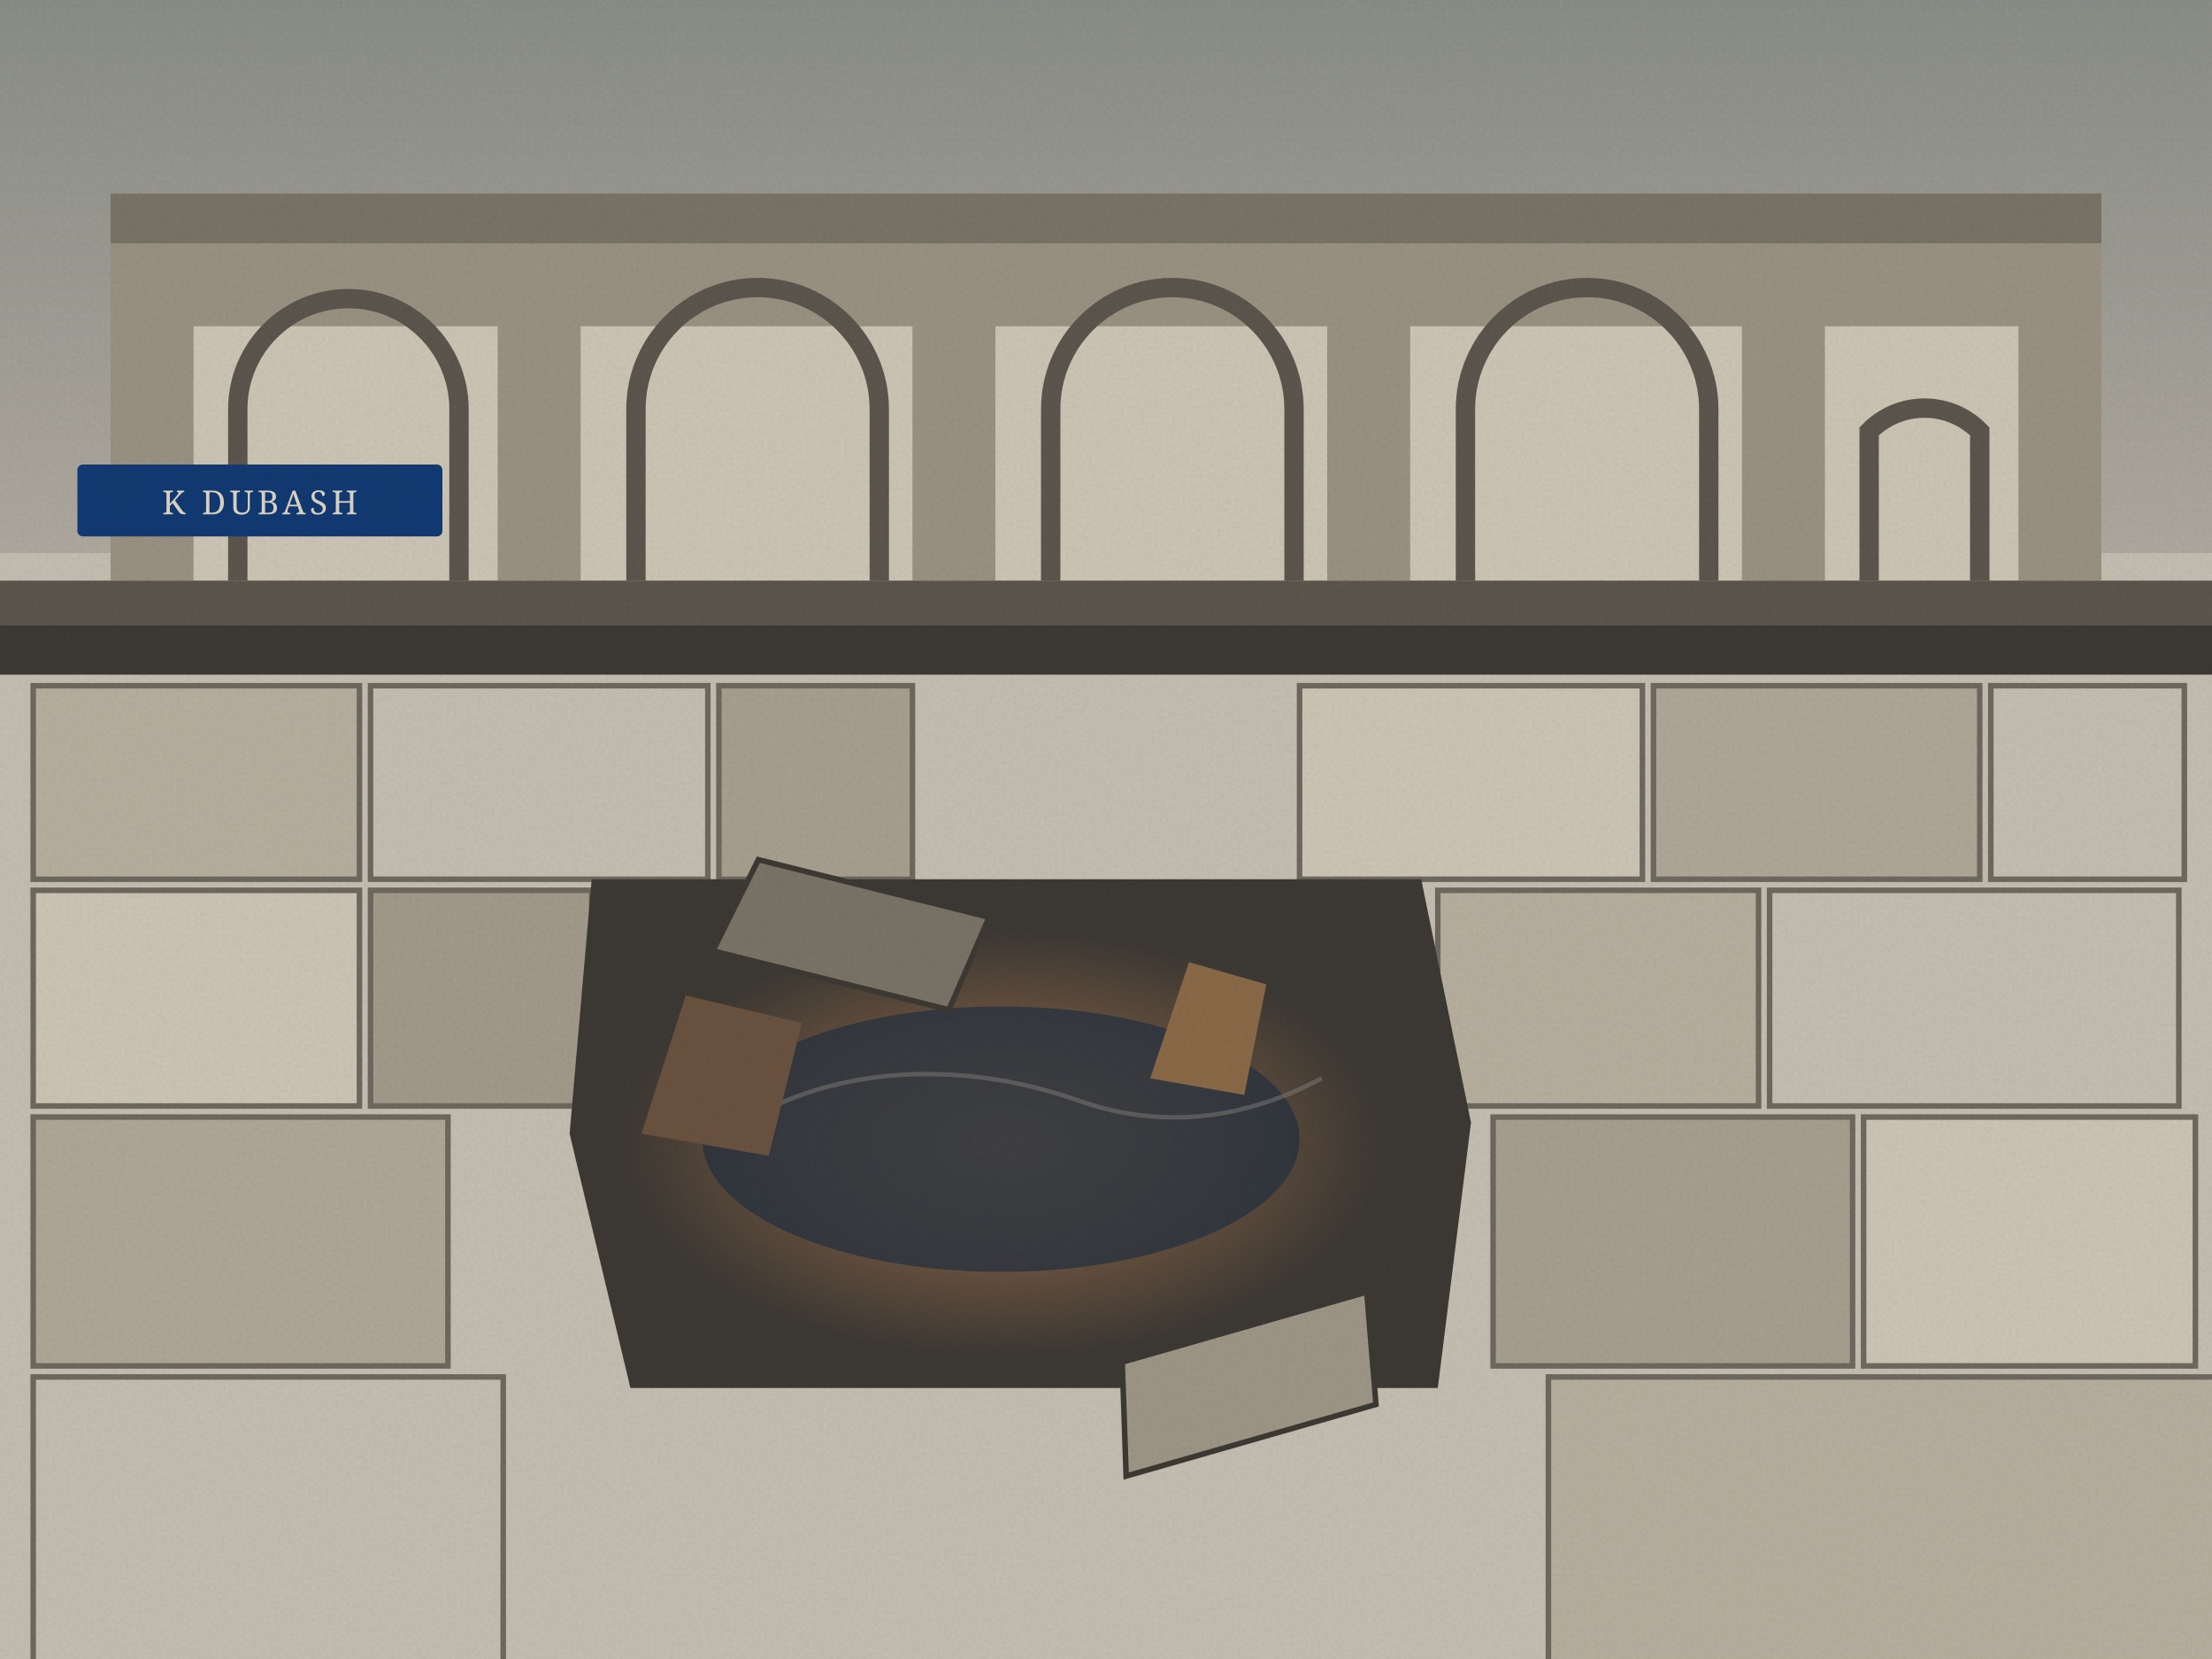
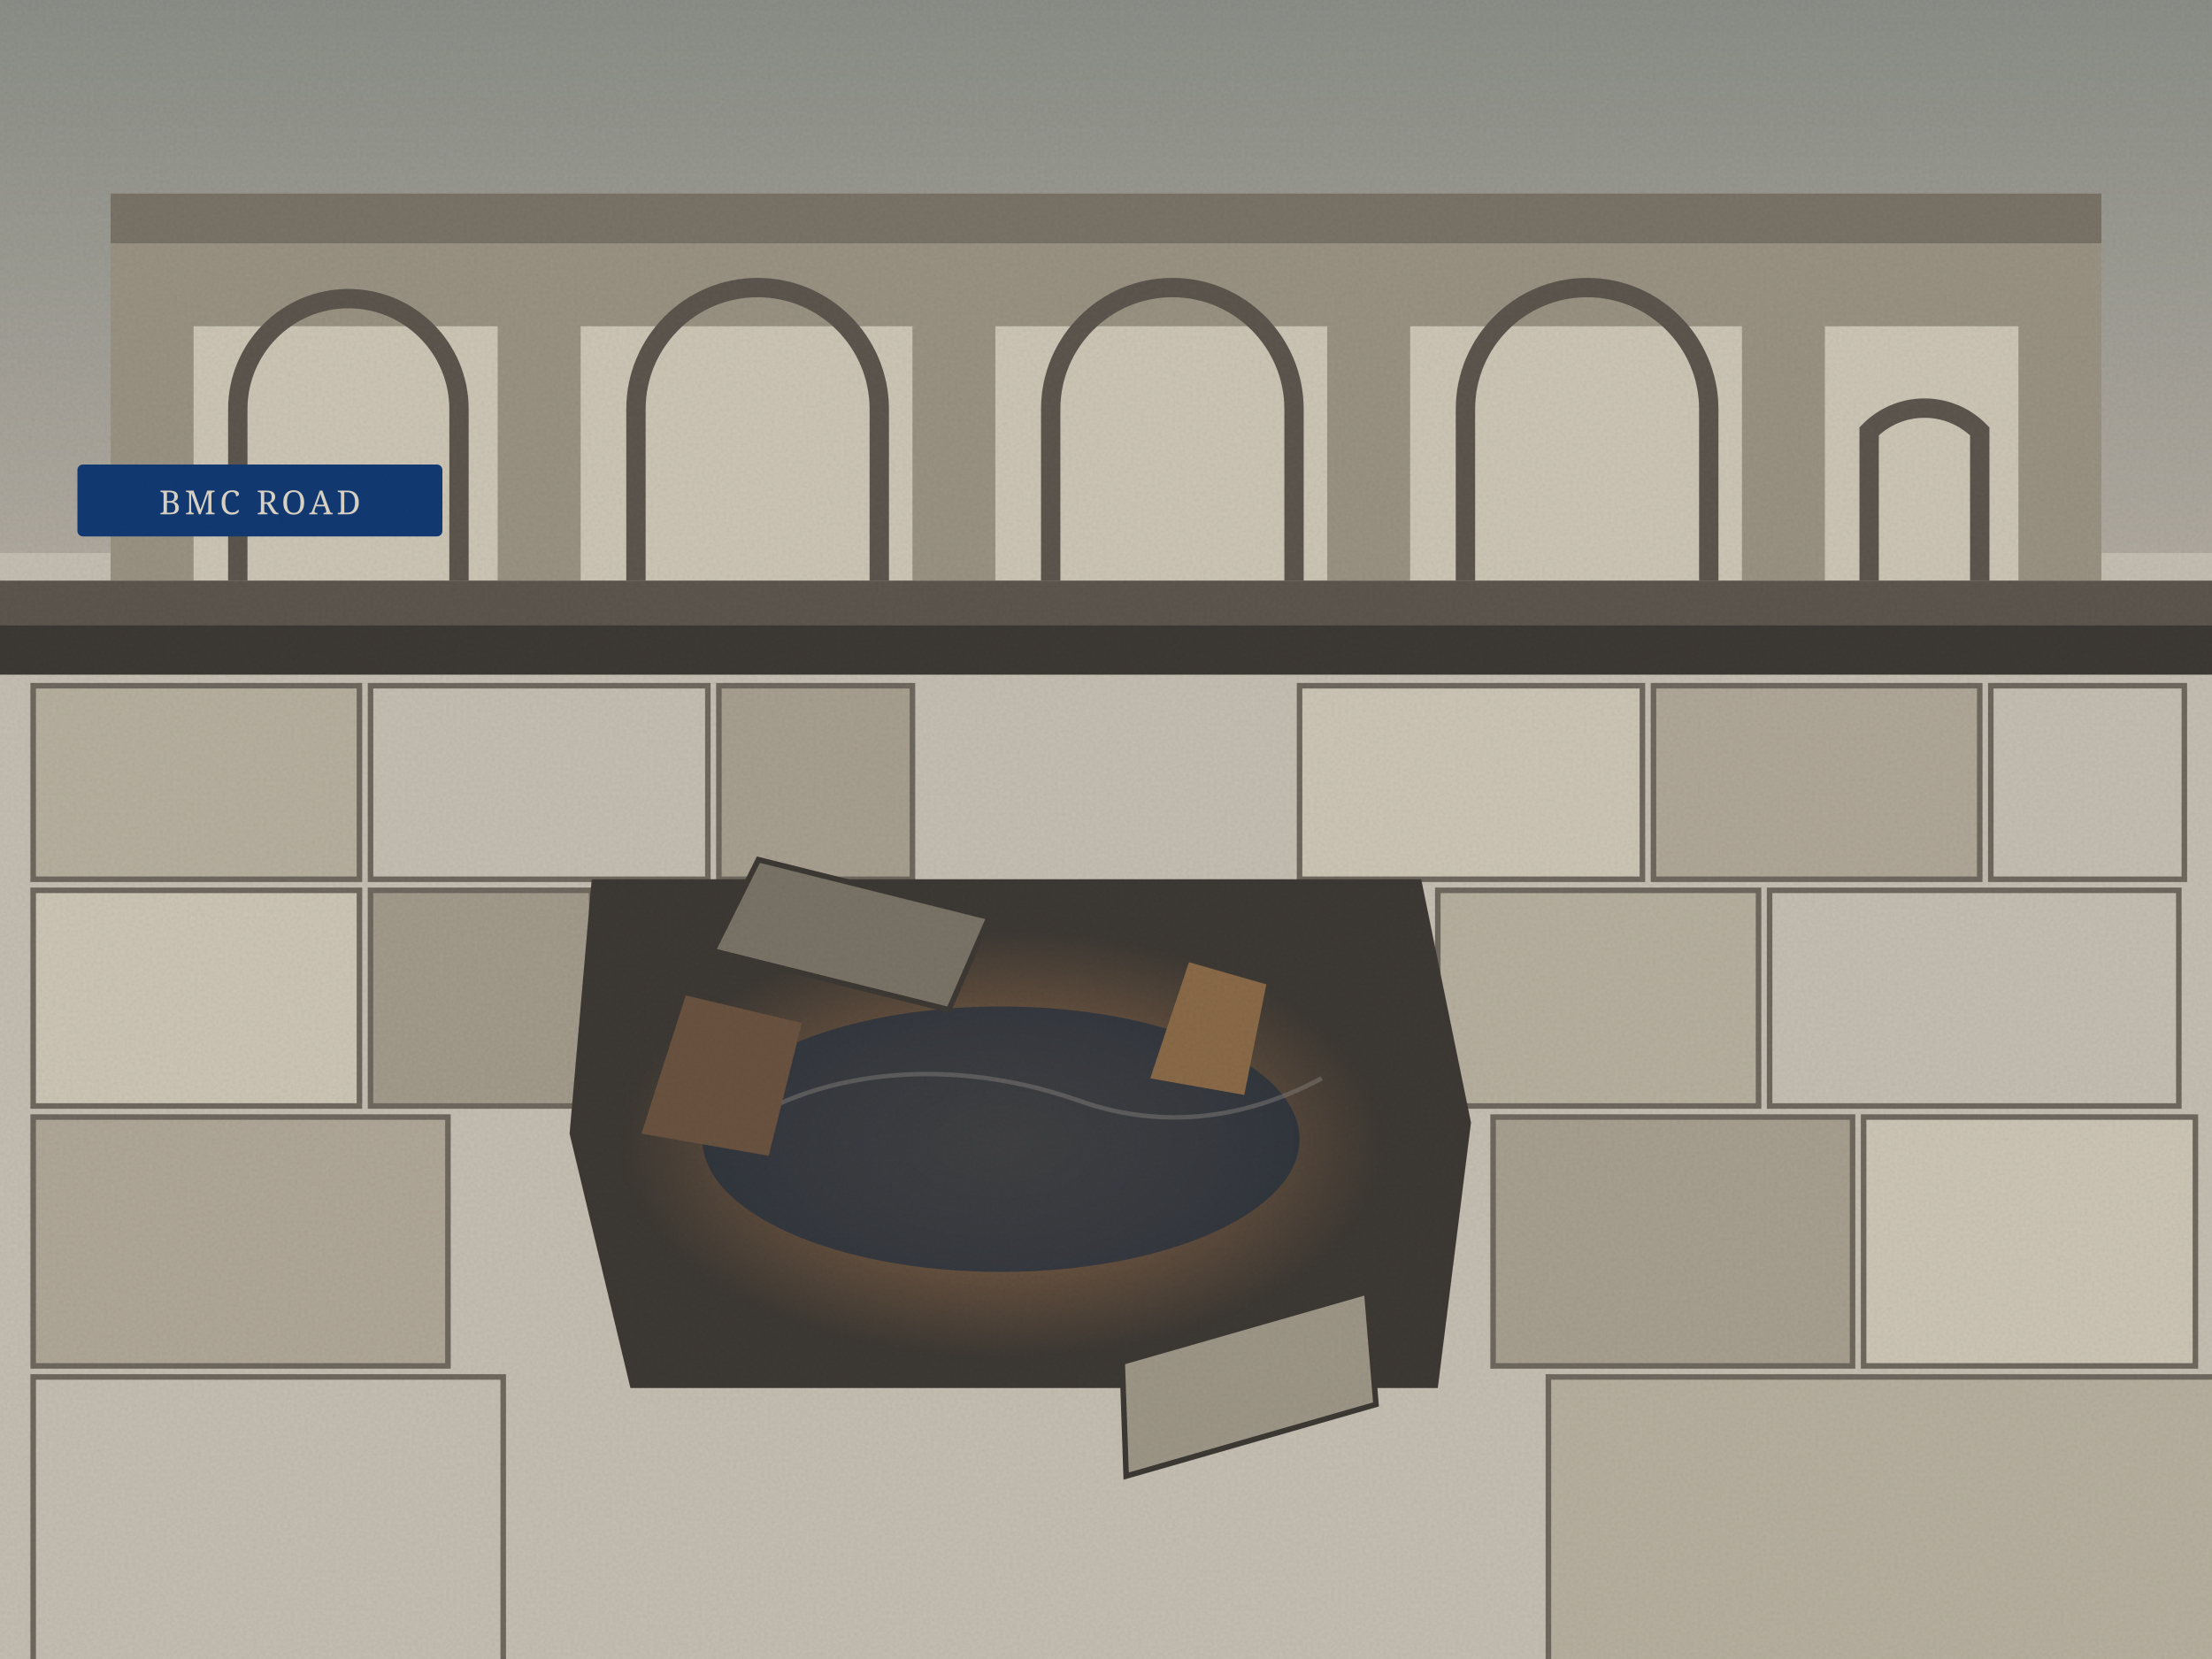
- <svg xmlns="http://www.w3.org/2000/svg" viewBox="0 0 800 600" role="img" aria-label="Missing pavers and sand pit on K Dubash Marg">
+ <svg xmlns="http://www.w3.org/2000/svg" viewBox="0 0 800 600" role="img" aria-label="Missing pavers and sand pit on a Mumbai road">
  <defs>
    <linearGradient id="sky3" x1="0" y1="0" x2="0" y2="1">
      <stop offset="0" stop-color="#8b8f88" />
      <stop offset="1" stop-color="#b0aaa0" />
    </linearGradient>
    <radialGradient id="hole" cx="48%" cy="52%" r="42%">
      <stop offset="0" stop-color="#8a6a48" />
      <stop offset=".55" stop-color="#6a5340" />
      <stop offset="1" stop-color="#3d3934" />
    </radialGradient>
    <filter id="g3">
      <feTurbulence type="fractalNoise" baseFrequency=".8" numOctaves="2" seed="2" />
      <feColorMatrix values="0 0 0 0 .2  0 0 0 0 .18  0 0 0 0 .16  0 0 0 .11 0" />
    </filter>
  </defs>
  <rect width="800" height="600" fill="#c5bfb3" />
  <rect width="800" height="200" fill="url(#sky3)" />
  <path fill="#9a9384" d="M40 70h720v140H40z" />
  <path fill="#7a7468" d="M40 70h720v18H40z" />
  <g fill="#cdc6b6">
    <path d="M70 118h110v92H70z" />
    <path d="M210 118h120v92H210z" />
    <path d="M360 118h120v92H360z" />
    <path d="M510 118h120v92H510z" />
    <path d="M660 118h70v92h-70z" />
  </g>
  <g fill="none" stroke="#5c564e" stroke-width="7">
    <path d="M86 210v-62a40 40 0 0 1 80 0v62" />
    <path d="M230 210v-62a44 44 0 0 1 88 0v62" />
    <path d="M380 210v-62a44 44 0 0 1 88 0v62" />
    <path d="M530 210v-62a44 44 0 0 1 88 0v62" />
    <path d="M676 210v-54a28 28 0 0 1 40 0v54" />
  </g>
  <path fill="#5c564e" d="M0 210h800v16H0z" />
  <path fill="#3d3934" d="M0 226h800v18H0z" />
  <g stroke="#6f695f" stroke-width="2">
    <rect x="12" y="248" width="118" height="70" fill="#b7b09f" />
    <rect x="134" y="248" width="122" height="70" fill="#c5bfb3" />
    <rect x="260" y="248" width="70" height="70" fill="#a8a090" />
    <rect x="470" y="248" width="124" height="70" fill="#cdc6b6" />
    <rect x="598" y="248" width="118" height="70" fill="#b0a898" />
    <rect x="720" y="248" width="70" height="70" fill="#c5bfb3" />
    <rect x="12" y="322" width="118" height="78" fill="#cdc6b6" />
    <rect x="134" y="322" width="80" height="78" fill="#a39b8c" />
    <rect x="520" y="322" width="116" height="78" fill="#b7b09f" />
    <rect x="640" y="322" width="148" height="78" fill="#c5bfb3" />
    <rect x="12" y="404" width="150" height="90" fill="#b0a898" />
    <rect x="540" y="404" width="130" height="90" fill="#a8a090" />
    <rect x="674" y="404" width="120" height="90" fill="#cdc6b6" />
    <rect x="12" y="498" width="170" height="110" fill="#c5bfb3" />
    <rect x="560" y="498" width="250" height="110" fill="#b7b09f" />
  </g>
  <path fill="url(#hole)" d="M214 318h300l18 88-12 96H228l-22-92z" />
  <ellipse cx="362" cy="412" rx="108" ry="48" fill="#243040" opacity=".72" />
  <path fill="none" stroke="#8a8680" stroke-width="1.6" opacity=".45" d="M280 400c30-14 70-16 110-2 28 10 58 8 88-8" />
  <path fill="#6a5340" d="M248 360 232 410l46 8 12-48z" />
  <path fill="#8a6a48" d="M430 348l28 8-8 40-34-6z" />
  <path fill="#7a7468" stroke="#3d3934" stroke-width="2" transform="rotate(14 300 340)" d="M268 318h86l-6 36H260z" />
  <path fill="#9e9788" stroke="#3d3934" stroke-width="2" transform="rotate(-16 460 500)" d="M410 478h92l-8 40H400z" />
  <rect x="28" y="168" width="132" height="26" rx="2" fill="#123a73" />
-   <text x="94" y="186" text-anchor="middle" fill="#ddd6c8" font-family="Georgia, serif" font-size="12" letter-spacing="1.4">K DUBASH</text>
+   <text x="94" y="186" text-anchor="middle" fill="#ddd6c8" font-family="Georgia, serif" font-size="12" letter-spacing="1.4">BMC ROAD</text>
  <rect width="800" height="600" filter="url(#g3)" style="mix-blend-mode:multiply" />
</svg>
